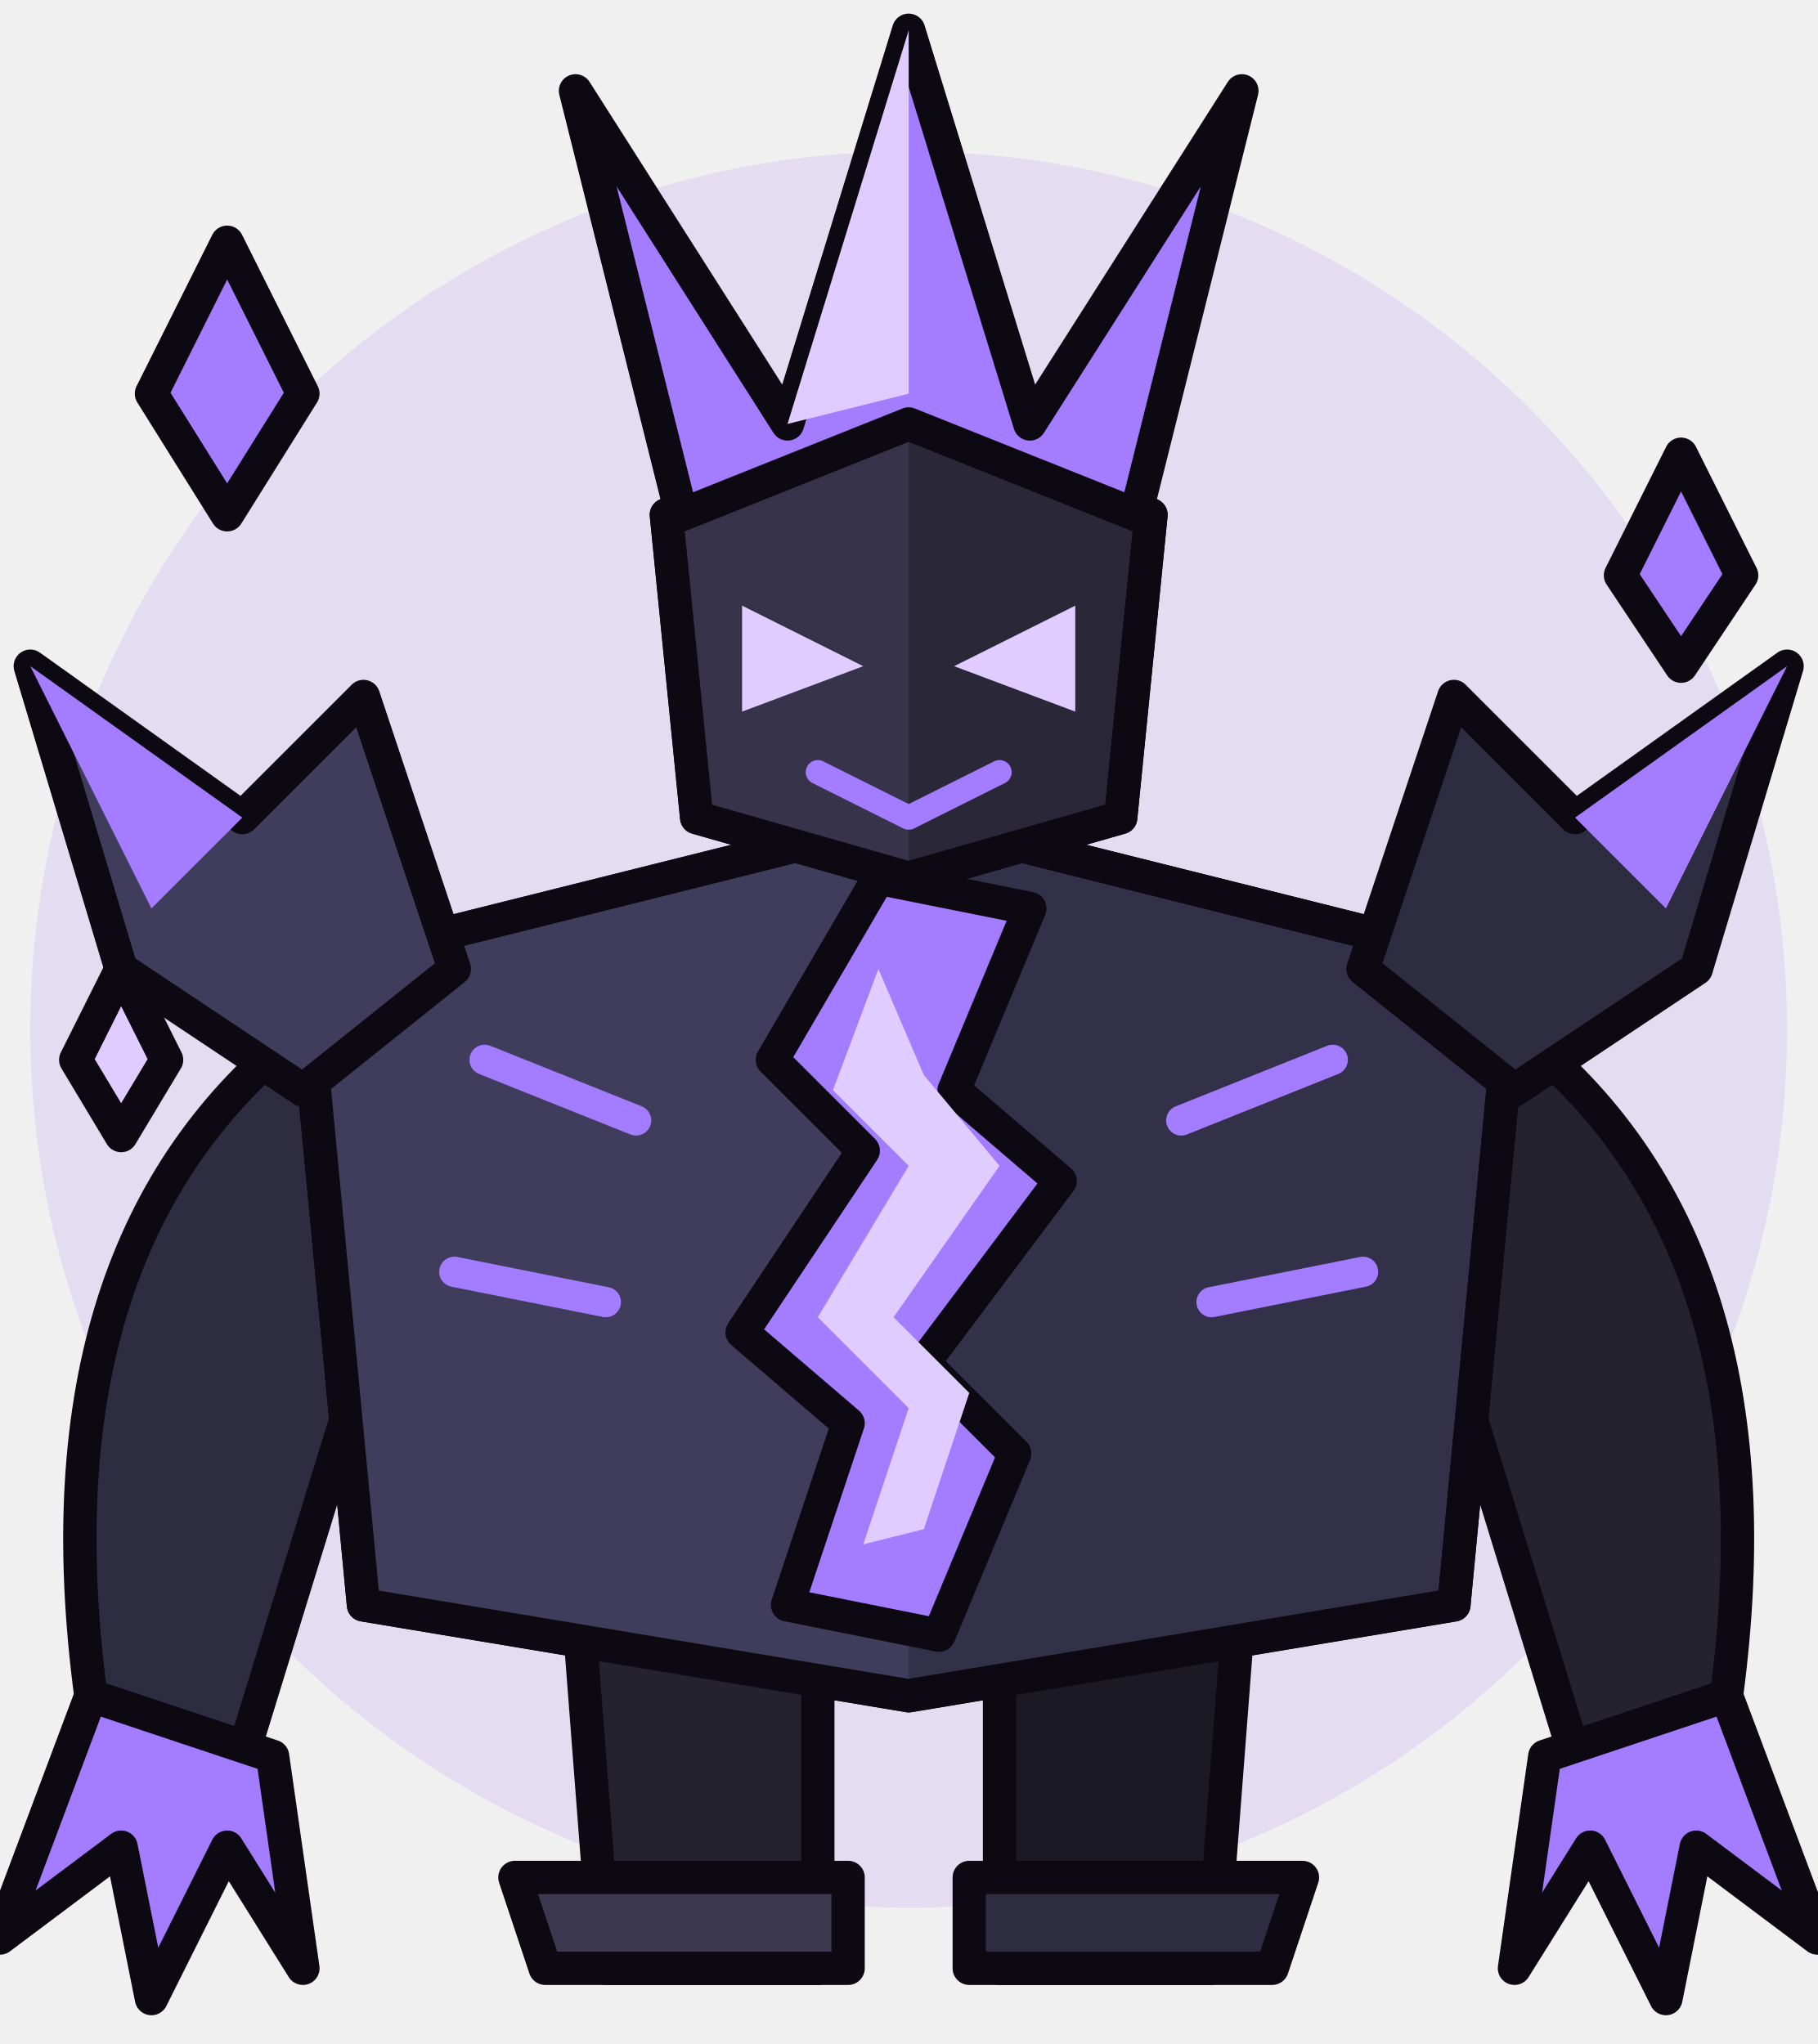
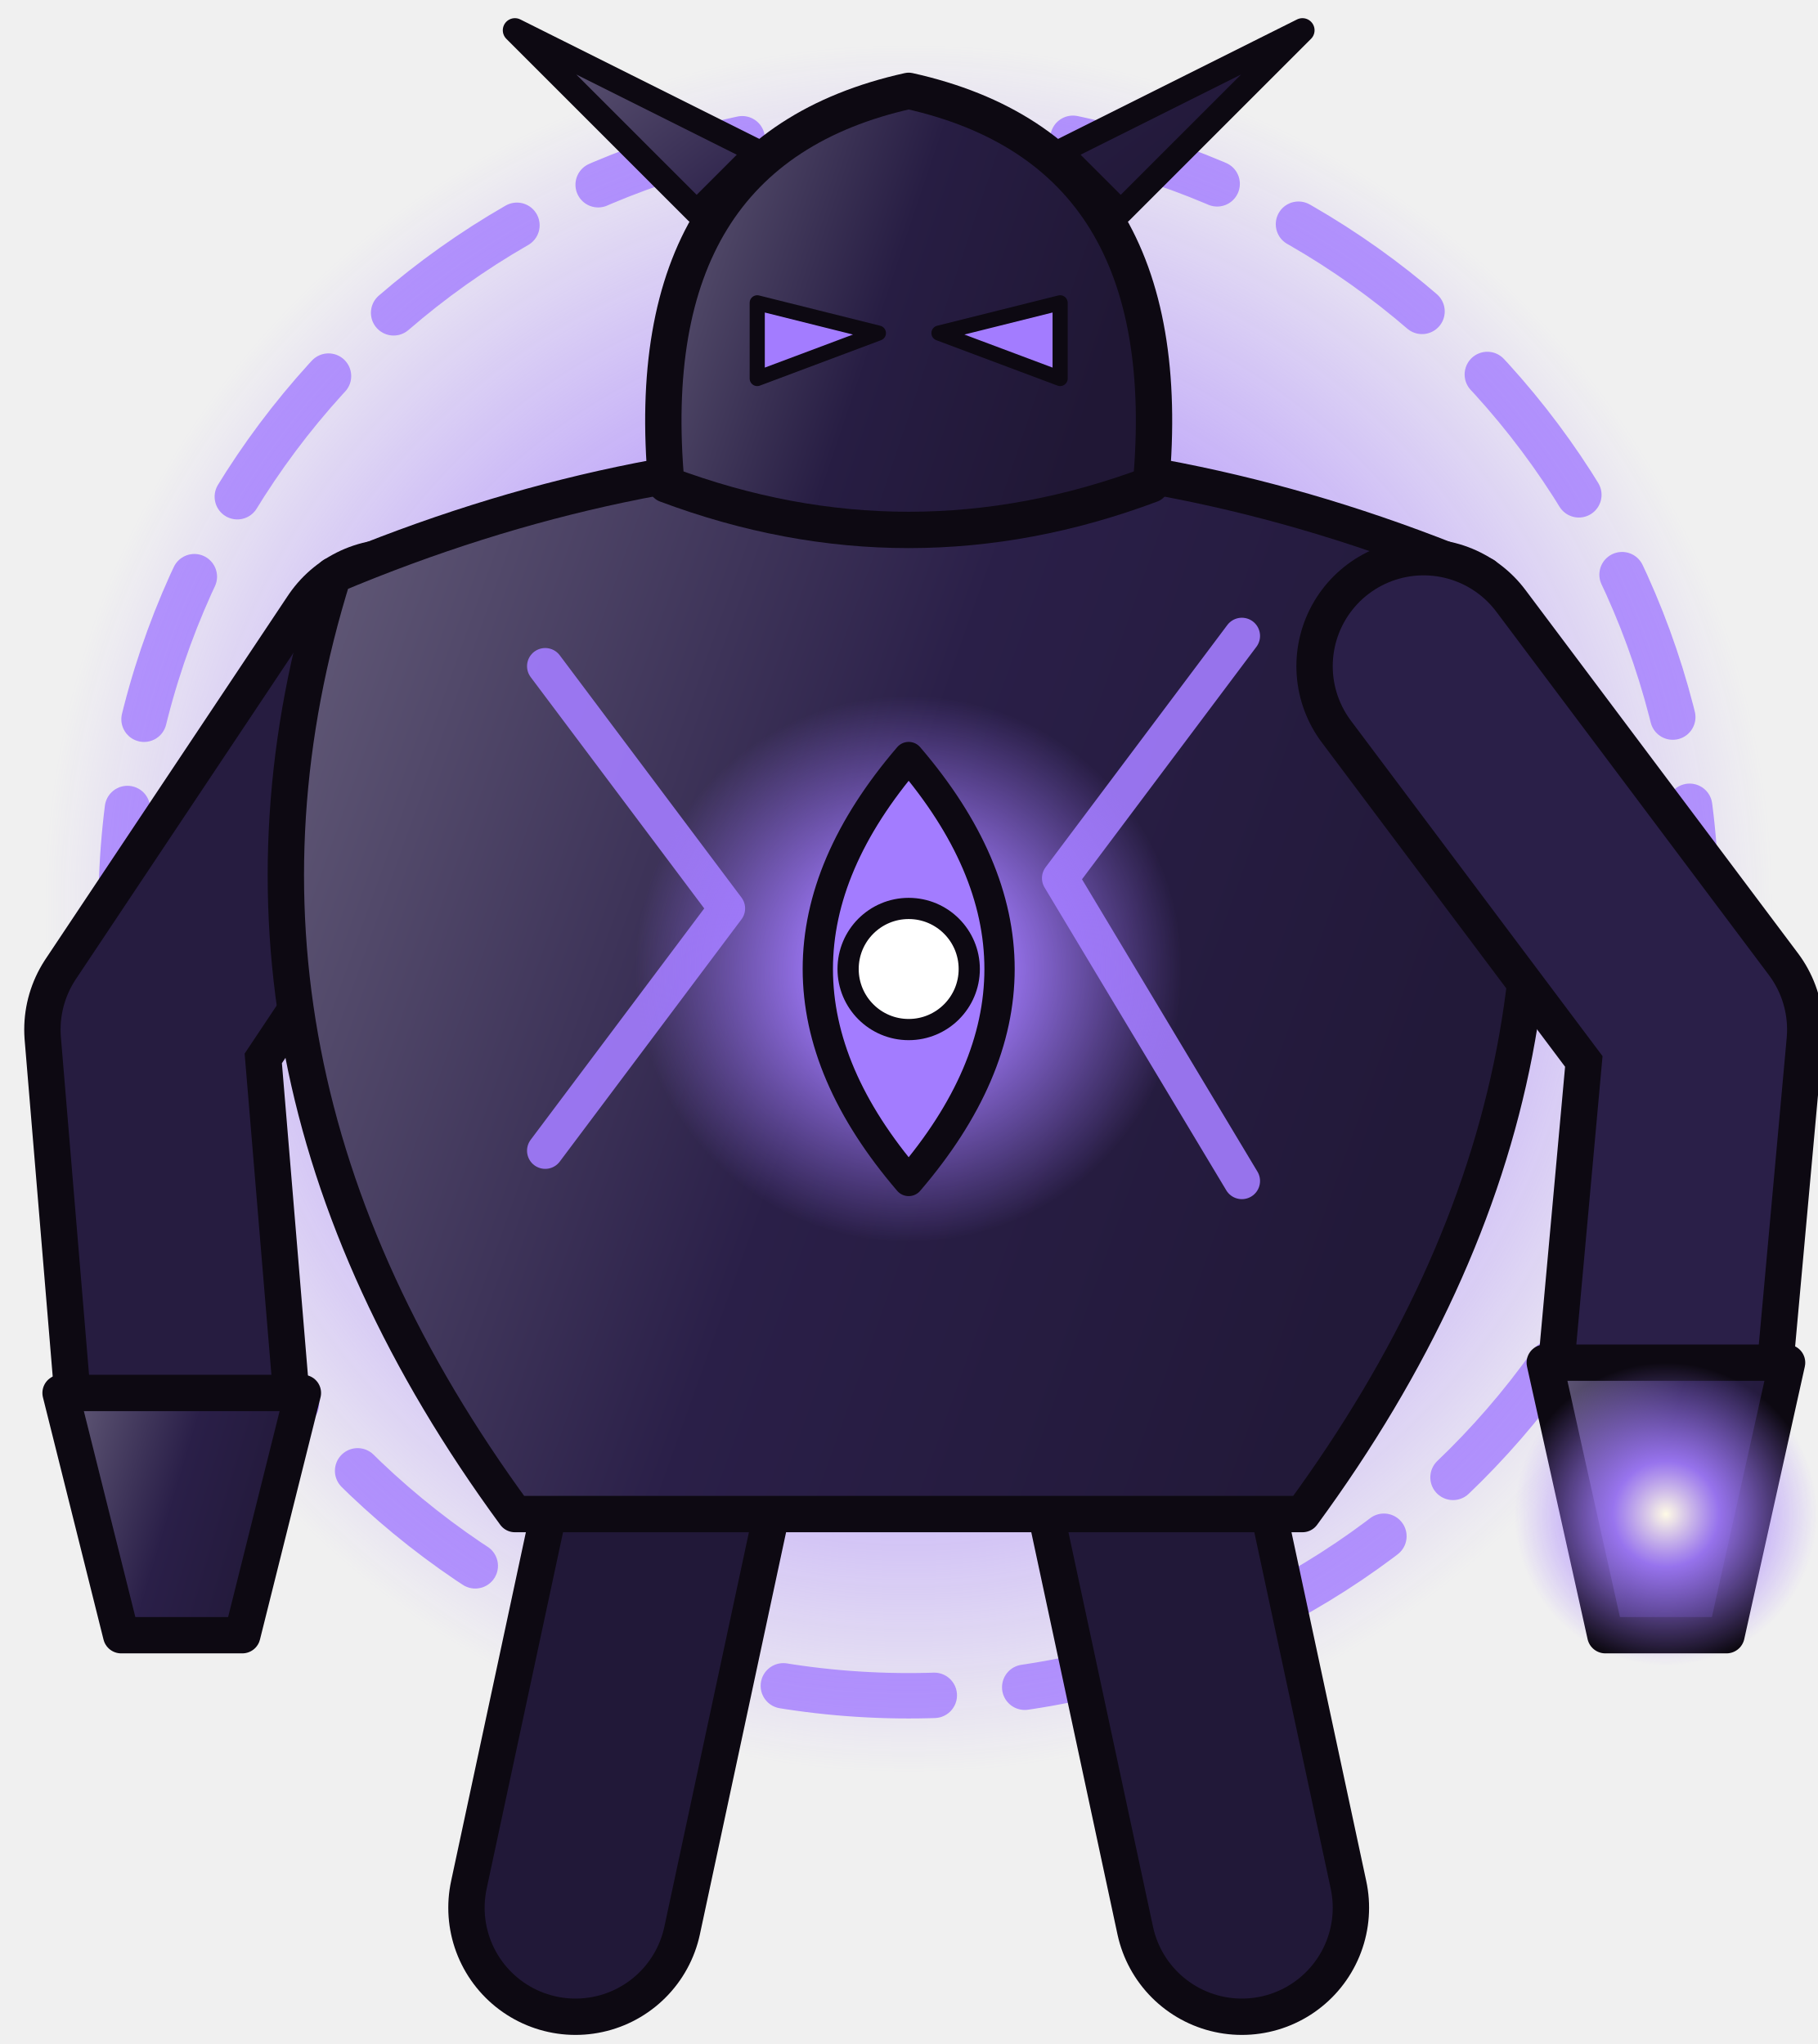
<svg xmlns="http://www.w3.org/2000/svg" viewBox="-60 -130 120 135" width="240" height="270">
-   <g stroke="#0d0912" stroke-width="2.2" stroke-linejoin="round" stroke-linecap="round">
-     <circle cx="0" cy="-62" r="58" fill="#a37cff" opacity=".16" stroke="none" />
-     <circle cx="0" cy="-50" r="26" fill="#a37cff" opacity=".18" stroke="none" />
-     <path d="M-50 -104 L-45 -114 L-40 -104 L-45 -96 Z" fill="#a37cff" />
-     <path d="M47 -92 L51 -100 L55 -92 L51 -86 Z" fill="#a37cff" />
-     <path d="M-55 -60 L-52 -66 L-49 -60 L-52 -55 Z" fill="#e0ccff" />
-     <path d="M-20 0 L-22 -26 L-6 -26 L-6 0 Z" fill="#24222f" />
-     <path d="M20 0 L22 -26 L6 -26 L6 0 Z" fill="#1b1a24" />
-     <path d="M-24 0 L-26 -6 L-4 -6 L-4 0 Z" fill="#3b3850" />
-     <path d="M24 0 L26 -6 L4 -6 L4 0 Z" fill="#2e2c40" />
-     <path d="M-40 -62 Q-58 -48 -54 -18 L-44 -14 L-36 -40 Z" fill="#2e2c40" />
-     <path d="M-54 -18 L-60 -2 L-52 -8 L-50 2 L-45 -8 L-40 0 L-42 -14 Z" fill="#a37cff" />
-     <path d="M40 -62 Q58 -48 54 -18 L44 -14 L36 -40 Z" fill="#24222f" />
-     <path d="M54 -18 L60 -2 L52 -8 L50 2 L45 -8 L40 0 L42 -14 Z" fill="#a37cff" />
-     <path d="M-36 -24 L-40 -66 L0 -76 L40 -66 L36 -24 L0 -18 Z" fill="#33314a" />
-     <path d="M-36 -24 L-40 -66 L0 -76 L0 -18 Z" fill="#403d5c" stroke="none" />
-     <path d="M-36 -24 L-40 -66 L0 -76 L40 -66 L36 -24 L0 -18 Z" fill="none" />
-     <path d="M-2 -72 L-9 -60 L-3 -54 L-11 -42 L-4 -36 L-8 -24 L2 -22 L7 -34 L1 -40 L10 -52 L3 -58 L8 -70 Z" fill="#a37cff" />
-     <path d="M-2 -66 L-5 -58 L0 -53 L-6 -43 L0 -37 L-3 -28 L1 -29 L4 -38 L-1 -43 L6 -53 L1 -59 Z" fill="#e0ccff" stroke="none" />
-     <path d="M-28 -60 L-18 -56 M-30 -46 L-20 -44 M28 -60 L18 -56 M30 -46 L20 -44" stroke="#a37cff" stroke-width="2" />
-     <path d="M-52 -66 L-58 -86 L-44 -76 L-36 -84 L-30 -66 L-40 -58 Z" fill="#403d5c" />
-     <path d="M-58 -86 L-44 -76 L-50 -70 Z" fill="#a37cff" stroke="none" />
-     <path d="M52 -66 L58 -86 L44 -76 L36 -84 L30 -66 L40 -58 Z" fill="#2e2c40" />
-     <path d="M58 -86 L44 -76 L50 -70 Z" fill="#a37cff" stroke="none" />
-     <path d="M-14 -76 L-16 -96 L0 -104 L16 -96 L14 -76 L0 -72 Z" fill="#2a2838" />
-     <path d="M-14 -76 L-16 -96 L0 -104 L0 -72 Z" fill="#36334a" stroke="none" />
-     <path d="M-14 -76 L-16 -96 L0 -104 L16 -96 L14 -76 L0 -72 Z" fill="none" />
-     <path d="M-15 -96 L-22 -124 L-8 -102 L0 -128 L8 -102 L22 -124 L15 -96 L0 -102 Z" fill="#a37cff" />
-     <path d="M-8 -102 L0 -128 L0 -104 Z" fill="#e0ccff" stroke="none" />
-     <path d="M-11 -90 L-3 -86 L-11 -83 Z" fill="#e0ccff" stroke="none" />
-     <path d="M11 -90 L3 -86 L11 -83 Z" fill="#e0ccff" stroke="none" />
-     <path d="M-6 -79 L0 -76 L6 -79" fill="none" stroke="#a37cff" stroke-width="1.6" />
+   <defs>
+     <radialGradient id="g617">
+       <stop offset="0" stop-color="#fffbe6" />
+       <stop offset=".35" stop-color="#a37cff" stop-opacity=".9" />
+       <stop offset="1" stop-color="#a37cff" stop-opacity="0" />
+     </radialGradient>
+     <linearGradient id="g618" x1="0" y1="0" x2="1" y2="0.3">
+       <stop offset="0" stop-color="#665e7b" />
+       <stop offset=".55" stop-color="#2a1f48" />
+       <stop offset="1" stop-color="#221939" />
+     </linearGradient>
+     <linearGradient id="g619" x1="0" y1="0" x2="1" y2="0.3">
+       <stop offset="0" stop-color="#665e7b" />
+       <stop offset=".55" stop-color="#2a1f48" />
+       <stop offset="1" stop-color="#221939" />
+     </linearGradient>
+     <radialGradient id="g620">
+       <stop offset="0" stop-color="#fffbe6" />
+       <stop offset=".35" stop-color="#a37cff" stop-opacity=".9" />
+       <stop offset="1" stop-color="#a37cff" stop-opacity="0" />
+     </radialGradient>
+     <linearGradient id="g621" x1="0" y1="0" x2="1" y2="0.3">
+       <stop offset="0" stop-color="#635c78" />
+       <stop offset=".55" stop-color="#271d43" />
+       <stop offset="1" stop-color="#201735" />
+     </linearGradient>
+     <linearGradient id="g622" x1="0" y1="0" x2="1" y2="0.3">
+       <stop offset="0" stop-color="#665e7b" />
+       <stop offset=".55" stop-color="#2a1f48" />
+       <stop offset="1" stop-color="#221939" />
+     </linearGradient>
+     <linearGradient id="g623" x1="0" y1="0" x2="1" y2="0.3">
+       <stop offset="0" stop-color="#665e7b" />
+       <stop offset=".55" stop-color="#2a1f48" />
+       <stop offset="1" stop-color="#221939" />
+     </linearGradient>
+     <radialGradient id="g624">
+       <stop offset="0" stop-color="#fffbe6" />
+       <stop offset=".35" stop-color="#a37cff" stop-opacity=".9" />
+       <stop offset="1" stop-color="#a37cff" stop-opacity="0" />
+     </radialGradient>
+   </defs>
+   <g stroke="#0d0912" stroke-width="2.4" stroke-linejoin="round" stroke-linecap="round">
+     <g>
+       <animateTransform attributeName="transform" type="rotate" values="0.00 0 -70;4.00 0 -70;6.93 0 -70;8.00 0 -70;6.93 0 -70;4.00 0 -70;0.00 0 -70;-4.00 0 -70;-6.93 0 -70;-8.00 0 -70;-6.93 0 -70;-4.00 0 -70;-0.00 0 -70" dur="6s" begin="0.00s" repeatCount="indefinite" />
+       <circle cx="0" cy="-70" r="52" fill="none" stroke="#a37cff" stroke-width="3" stroke-dasharray="10 6" opacity=".8" />
+       <circle cx="0" cy="-70" r="58" fill="url(#g617)" stroke="none" />
+     </g>
+     <path d="M-16 -32 L-22 -4" fill="none" stroke="#0d0912" stroke-width="16.8" stroke-linecap="round" />
+     <path d="M-16 -32 L-22 -4" fill="none" stroke="#211838" stroke-width="12" stroke-linecap="round" />
+     <path d="M16 -32 L22 -4" fill="none" stroke="#0d0912" stroke-width="16.8" stroke-linecap="round" />
+     <path d="M16 -32 L22 -4" fill="none" stroke="#211838" stroke-width="12" stroke-linecap="round" />
+     <g>
+       <animateTransform attributeName="transform" type="translate" values="0 -0.00;0 -0.56;0 -0.97;0 -1.12;0 -0.97;0 -0.56;0 -0.00;0 0.56;0 0.97;0 1.12;0 0.97;0 0.56;0 0.00" dur="3.4s" begin="-0.00s" repeatCount="indefinite" />
+       <g>
+         <animateTransform attributeName="transform" type="rotate" values="0.00 -34 -86;1.20 -34 -86;2.08 -34 -86;2.40 -34 -86;2.08 -34 -86;1.20 -34 -86;0.00 -34 -86;-1.20 -34 -86;-2.08 -34 -86;-2.40 -34 -86;-2.08 -34 -86;-1.20 -34 -86;-0.00 -34 -86" dur="3.4s" begin="-1.08s" repeatCount="indefinite" />
+         <path d="M-34 -86 L-50 -62 L-48 -38" fill="none" stroke="#0d0912" stroke-width="16.8" stroke-linecap="round" />
+         <path d="M-34 -86 L-50 -62 L-48 -38" fill="none" stroke="#261c40" stroke-width="12" stroke-linecap="round" />
+         <path d="M-56 -38 L-40 -38 L-44 -22 L-52 -22 Z" fill="url(#g618)" stroke-width="2.4" />
+       </g>
+     </g>
+     <g transform="translate(0 -30)">
+       <g>
+         <animateTransform attributeName="transform" type="scale" values="1 1;1 1.01;1 1.017;1 1.02;1 1.017;1 1.01;1 1;1 0.99;1 0.983;1 0.98;1 0.983;1 0.99;1 1" dur="3.4s" begin="-0.00s" repeatCount="indefinite" />
+         <g transform="translate(0 30)">
+           <path d="M-38 -92 Q-48 -60 -26 -30 L26 -30 Q48 -60 38 -92 Q0 -108 -38 -92 Z" fill="url(#g619)" stroke-width="2.4" />
+           <path d="M-24 -86 L-12 -70 L-24 -54 M22 -88 L10 -72 L22 -52" fill="none" stroke="#a37cff" stroke-width="2.4" opacity="0.9" />
+           <circle cx="0" cy="-66" r="18" fill="url(#g620)" stroke="none" />
+           <path d="M0 -80 Q12 -66 0 -52 Q-12 -66 0 -80 Z" fill="#a37cff" stroke-width="2" />
+           <circle cx="0" cy="-66" r="4" fill="#ffffff" stroke-width="1.4" />
+         </g>
+       </g>
+     </g>
+     <g>
+       <animateTransform attributeName="transform" type="translate" values="0 -0.00;0 -0.70;0 -1.21;0 -1.40;0 -1.21;0 -0.70;0 -0.00;0 0.70;0 1.21;0 1.40;0 1.21;0 0.70;0 0.00" dur="3.4s" begin="-0.00s" repeatCount="indefinite" />
+       <g>
+         <animateTransform attributeName="transform" type="rotate" values="0.00 0 -100;0.80 0 -100;1.39 0 -100;1.60 0 -100;1.39 0 -100;0.80 0 -100;0.00 0 -100;-0.80 0 -100;-1.39 0 -100;-1.60 0 -100;-1.39 0 -100;-0.80 0 -100;-0.00 0 -100" dur="3.4s" begin="-0.22s" repeatCount="indefinite" />
+         <path d="M-16 -98 Q-18 -120 0 -124 Q18 -120 16 -98 Q0 -92 -16 -98 Z" fill="url(#g621)" stroke-width="2.4" />
+         <path d="M-10 -110 L-2 -108 L-10 -105 Z M10 -110 L2 -108 L10 -105 Z" fill="#a37cff" stroke-width="1" />
+         <path d="M-14 -116 L-26 -128 L-10 -120 Z M14 -116 L26 -128 L10 -120 Z" fill="url(#g622)" stroke-width="1.6" />
+       </g>
+     </g>
+     <g>
+       <animateTransform attributeName="transform" type="translate" values="0 -0.00;0 -0.56;0 -0.97;0 -1.12;0 -0.97;0 -0.56;0 -0.00;0 0.56;0 0.97;0 1.12;0 0.97;0 0.56;0 0.00" dur="3.4s" begin="-0.00s" repeatCount="indefinite" />
+       <g>
+         <animateTransform attributeName="transform" type="rotate" values="0.00 34 -86;1.20 34 -86;2.08 34 -86;2.40 34 -86;2.08 34 -86;1.20 34 -86;0.00 34 -86;-1.20 34 -86;-2.08 34 -86;-2.40 34 -86;-2.08 34 -86;-1.20 34 -86;-0.00 34 -86" dur="3.4s" begin="-0.22s" repeatCount="indefinite" />
+         <path d="M34 -86 L52 -62 L50 -40" fill="none" stroke="#0d0912" stroke-width="16.8" stroke-linecap="round" />
+         <path d="M34 -86 L52 -62 L50 -40" fill="none" stroke="#2a1f48" stroke-width="12" stroke-linecap="round" />
+         <path d="M42 -40 L58 -40 L54 -22 L46 -22 Z" fill="url(#g623)" stroke-width="2.4" />
+         <circle cx="50" cy="-30" r="10" fill="url(#g624)" stroke="none" />
+       </g>
+     </g>
  </g>
</svg>
